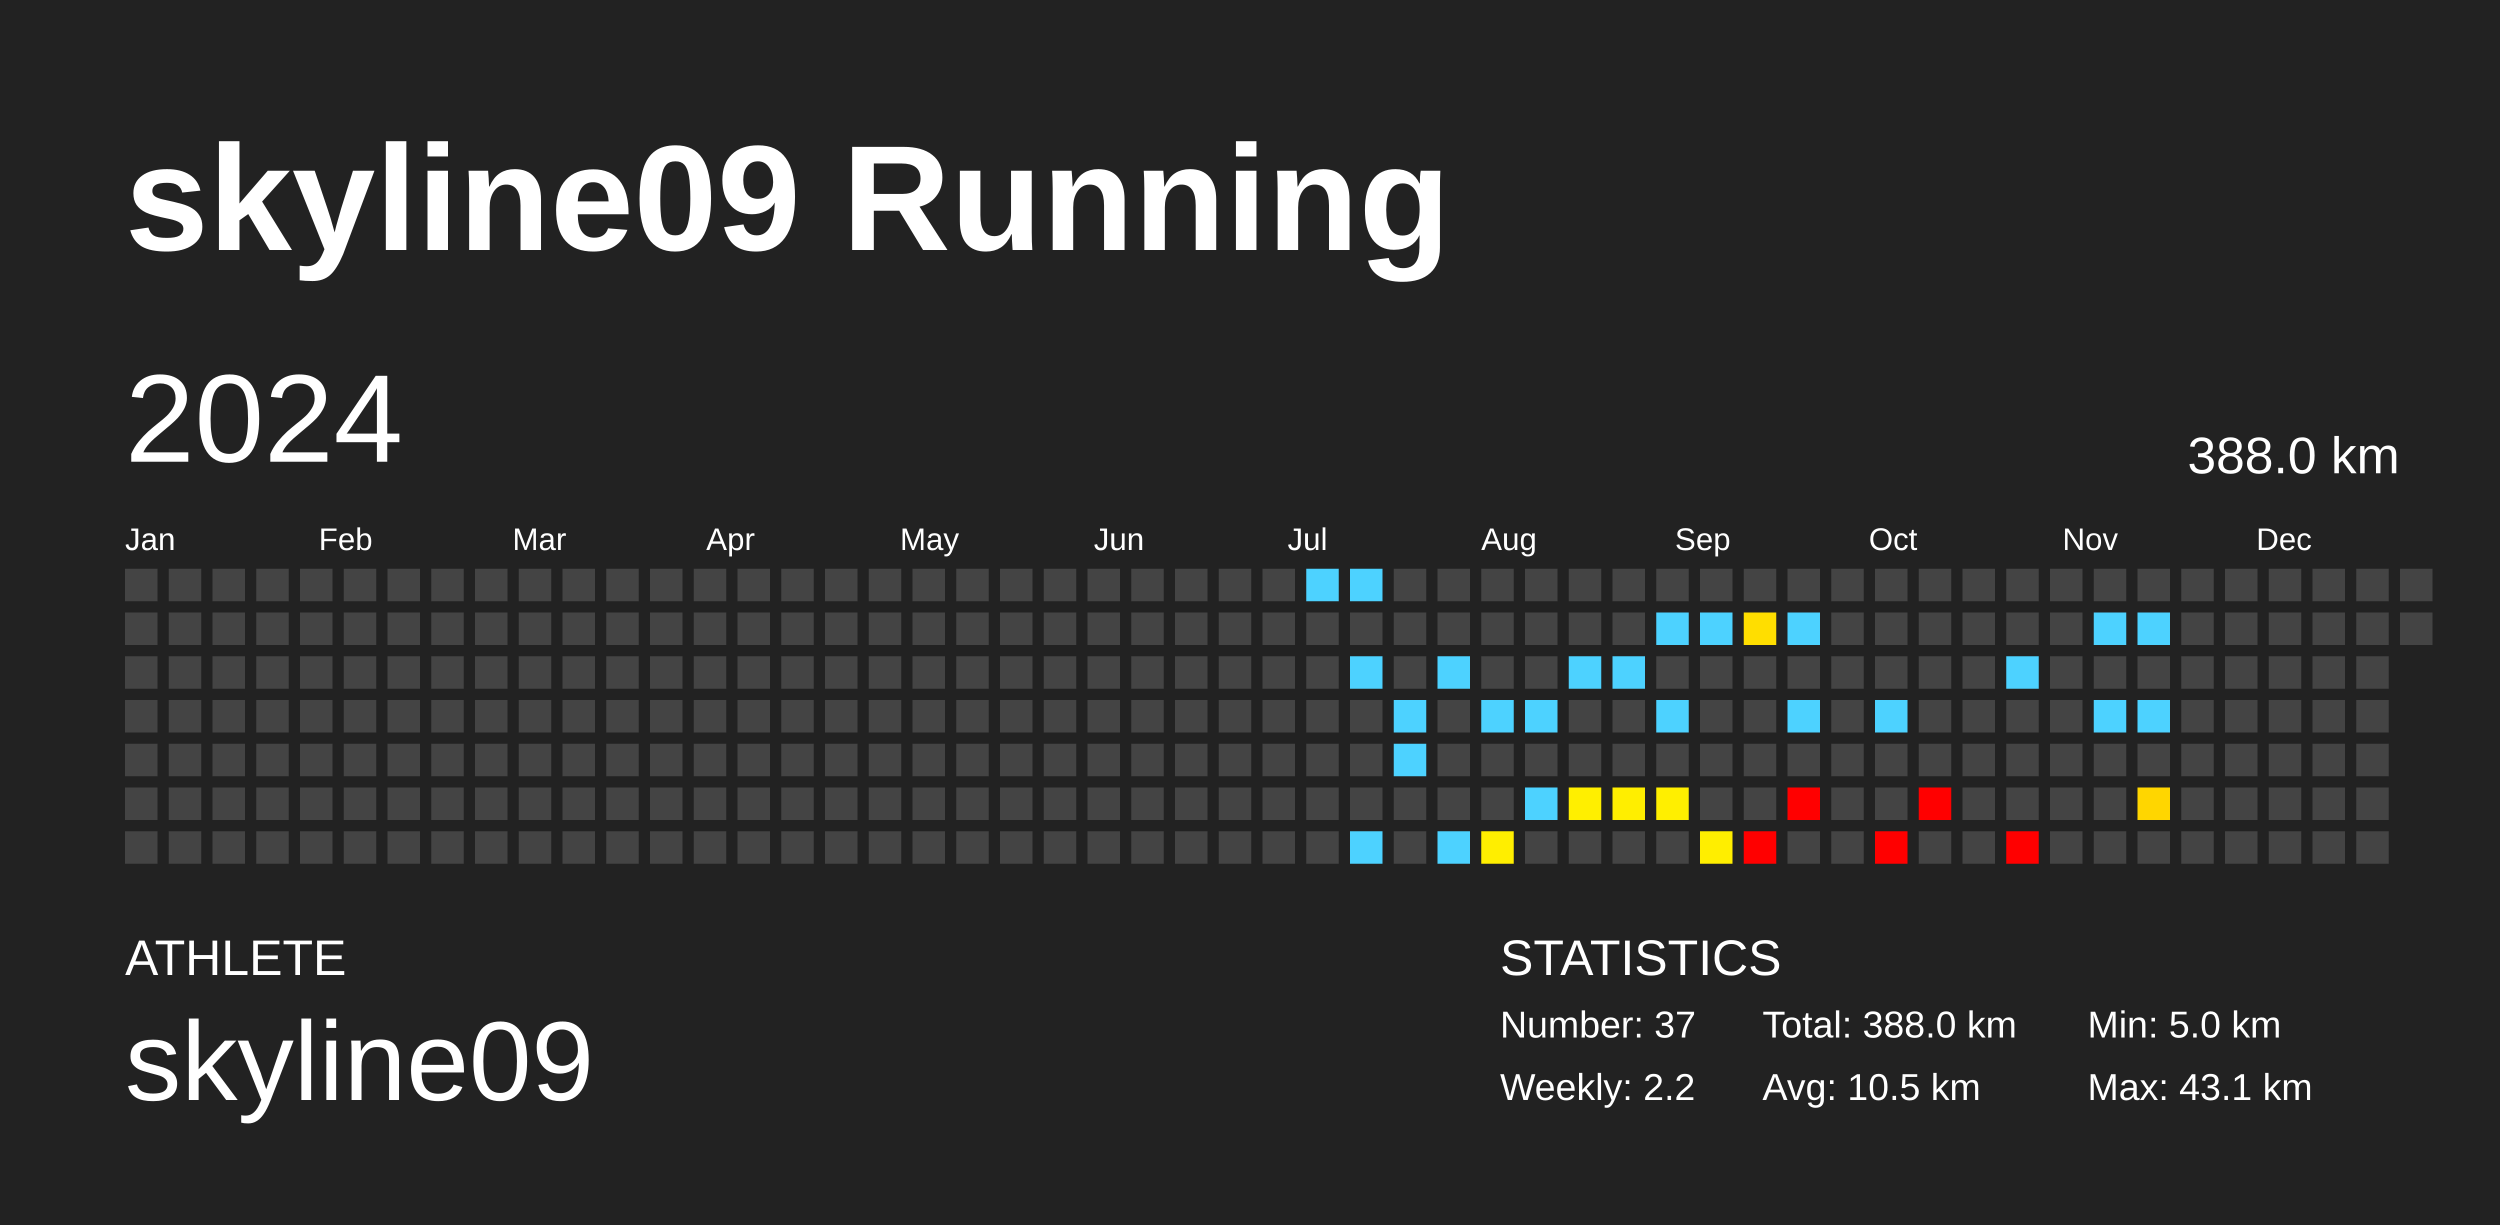
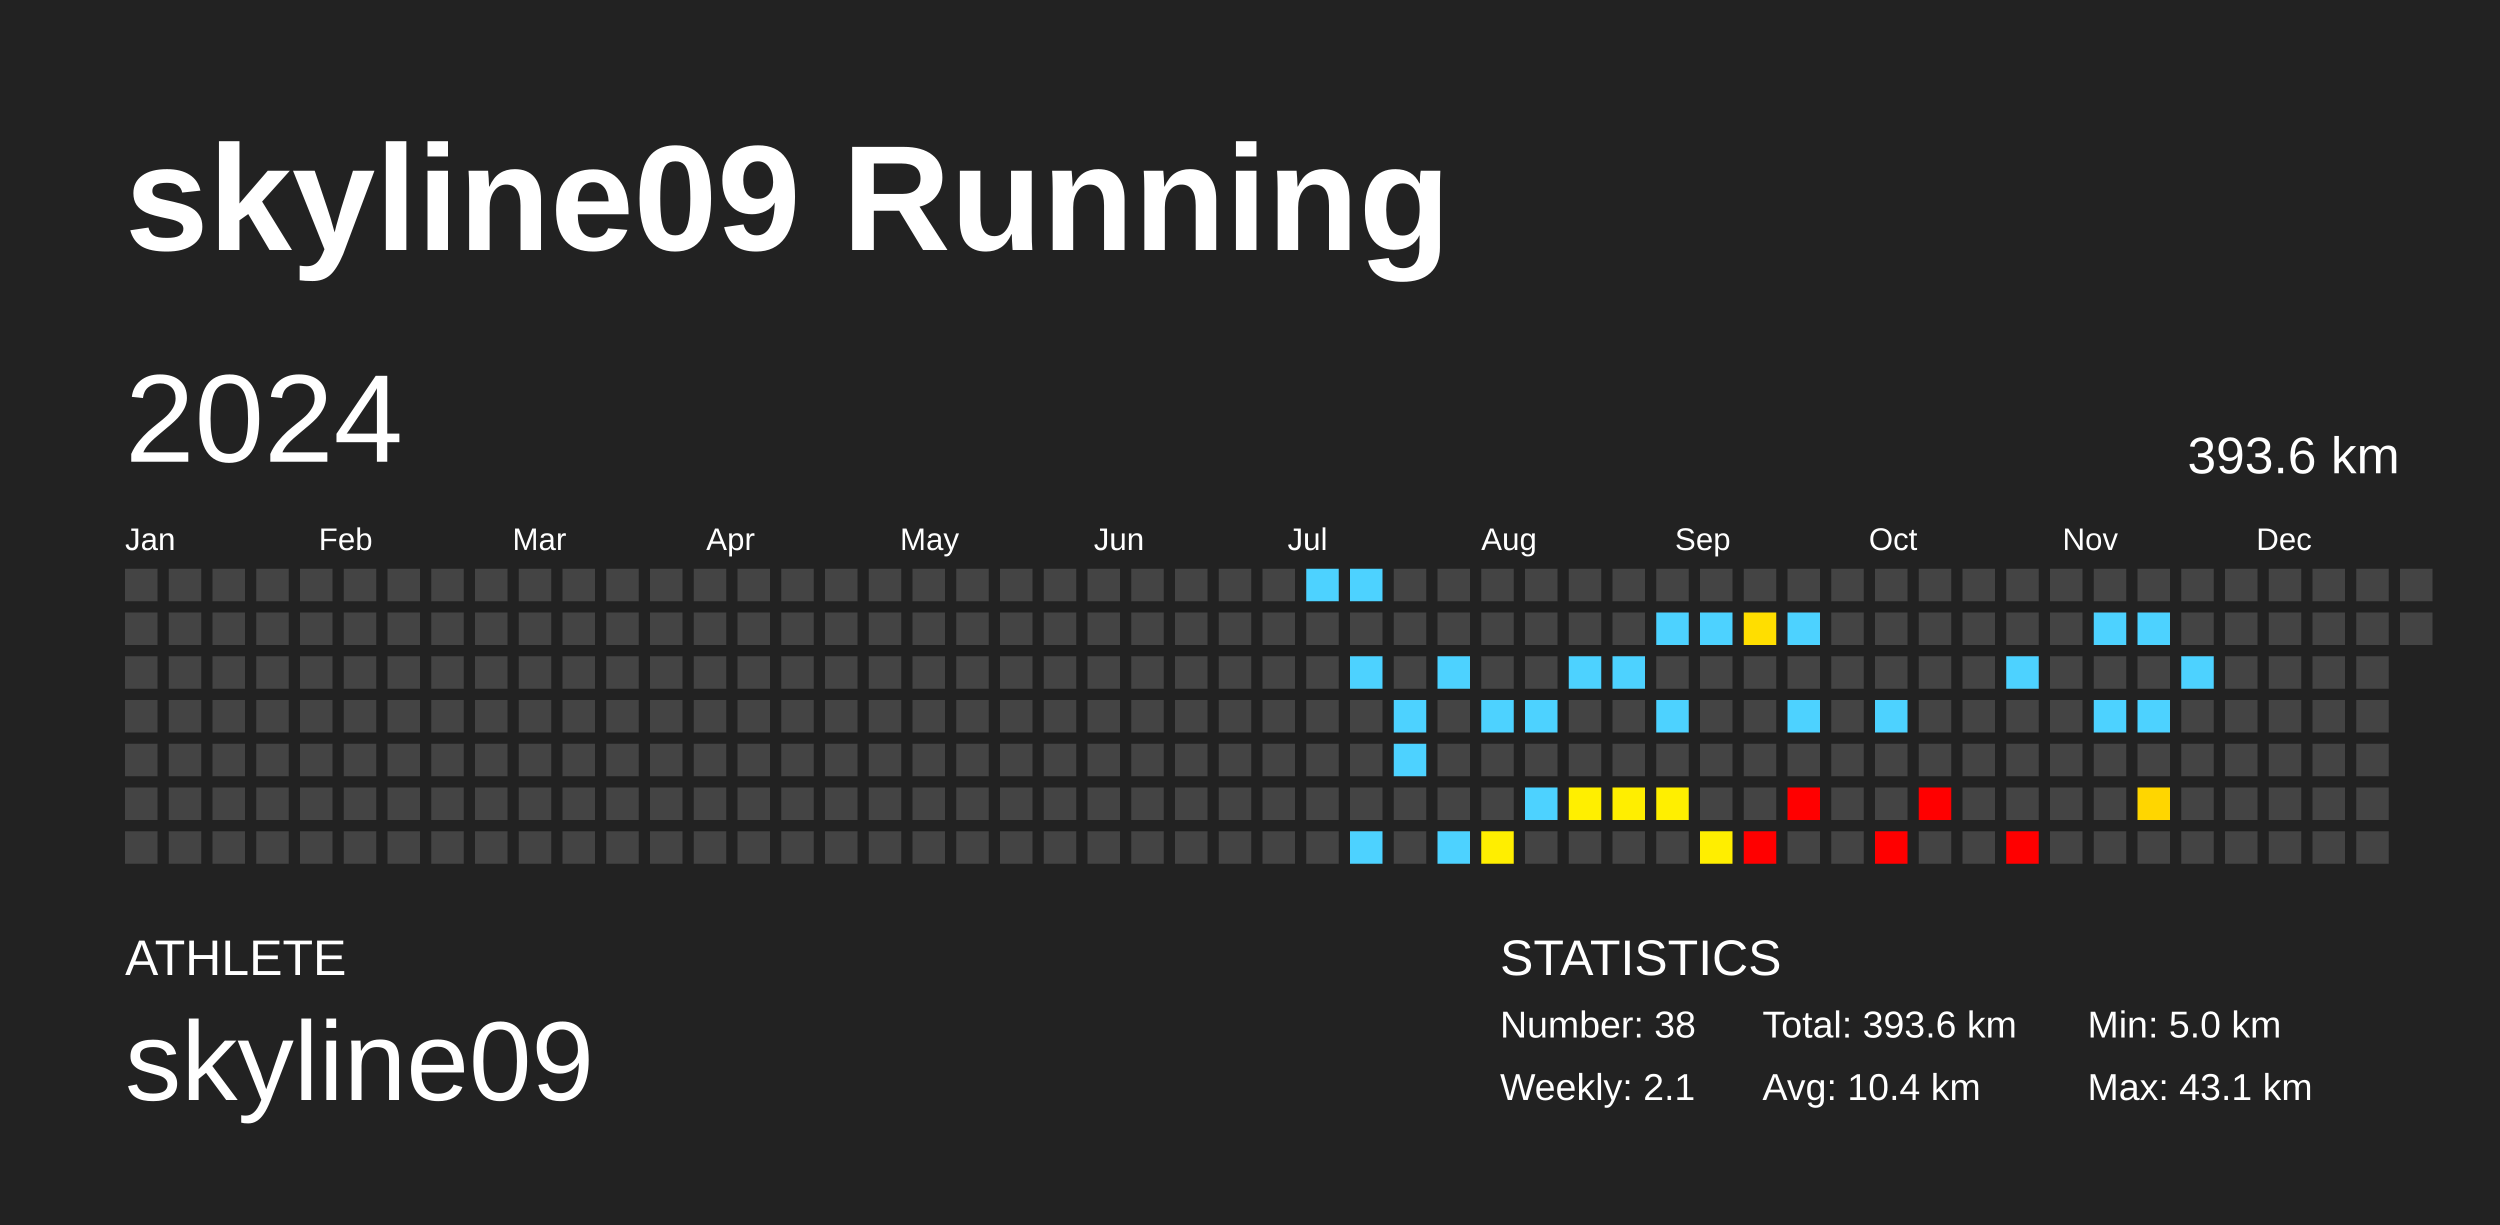
<svg xmlns="http://www.w3.org/2000/svg" baseProfile="full" height="98mm" version="1.1" viewBox="0,0,200,98" width="200mm">
  <defs />
  <rect fill="#222222" height="98" width="200" x="0" y="0" />
  <text fill="#FFFFFF" style="font-size:12px; font-family:Arial; font-weight:bold;" x="10" y="20">skyline09 Running</text>
  <text fill="#FFFFFF" style="font-size:4px; font-family:Arial" x="10" y="78">ATHLETE</text>
  <text fill="#FFFFFF" style="font-size:9px; font-family:Arial" x="10" y="88">skyline09</text>
  <text fill="#FFFFFF" style="font-size:4px; font-family:Arial" x="120" y="78">STATISTICS</text>
-   <text fill="#FFFFFF" style="font-size:3px; font-family:Arial" x="120" y="83">Number: 37</text>
-   <text fill="#FFFFFF" style="font-size:3px; font-family:Arial" x="120" y="88">Weekly: 2.2</text>
-   <text fill="#FFFFFF" style="font-size:3px; font-family:Arial" x="141" y="83">Total: 388.0 km</text>
-   <text fill="#FFFFFF" style="font-size:3px; font-family:Arial" x="141" y="88">Avg: 10.5 km</text>
+   <text fill="#FFFFFF" style="font-size:3px; font-family:Arial" x="120" y="83">Number: 38</text>
+   <text fill="#FFFFFF" style="font-size:3px; font-family:Arial" x="120" y="88">Weekly: 2.1</text>
+   <text fill="#FFFFFF" style="font-size:3px; font-family:Arial" x="141" y="83">Total: 393.6 km</text>
+   <text fill="#FFFFFF" style="font-size:3px; font-family:Arial" x="141" y="88">Avg: 10.4 km</text>
  <text fill="#FFFFFF" style="font-size:3px; font-family:Arial" x="167" y="83">Min: 5.0 km</text>
  <text fill="#FFFFFF" style="font-size:3px; font-family:Arial" x="167" y="88">Max: 43.1 km</text>
  <text dominant-baseline="hanging" fill="#FFFFFF" style="font-size:10.0px; font-family:Arial;" x="10" y="30">2024</text>
-   <text dominant-baseline="hanging" fill="#FFFFFF" style="font-size:4.125px; font-family:Arial;" x="175" y="35">388.0 km</text>
+   <text dominant-baseline="hanging" fill="#FFFFFF" style="font-size:4.125px; font-family:Arial;" x="175" y="35">393.6 km</text>
  <text fill="#FFFFFF" style="font-size:2.5px; font-family:Arial" x="10.0" y="44">Jan</text>
  <text fill="#FFFFFF" style="font-size:2.5px; font-family:Arial" x="25.5" y="44">Feb</text>
  <text fill="#FFFFFF" style="font-size:2.5px; font-family:Arial" x="41.0" y="44">Mar</text>
  <text fill="#FFFFFF" style="font-size:2.5px; font-family:Arial" x="56.5" y="44">Apr</text>
  <text fill="#FFFFFF" style="font-size:2.5px; font-family:Arial" x="72.0" y="44">May</text>
  <text fill="#FFFFFF" style="font-size:2.5px; font-family:Arial" x="87.5" y="44">Jun</text>
  <text fill="#FFFFFF" style="font-size:2.5px; font-family:Arial" x="103.0" y="44">Jul</text>
  <text fill="#FFFFFF" style="font-size:2.5px; font-family:Arial" x="118.5" y="44">Aug</text>
  <text fill="#FFFFFF" style="font-size:2.5px; font-family:Arial" x="134.0" y="44">Sep</text>
  <text fill="#FFFFFF" style="font-size:2.5px; font-family:Arial" x="149.5" y="44">Oct</text>
  <text fill="#FFFFFF" style="font-size:2.5px; font-family:Arial" x="165.0" y="44">Nov</text>
  <text fill="#FFFFFF" style="font-size:2.5px; font-family:Arial" x="180.5" y="44">Dec</text>
  <rect fill="#444444" height="2.6" width="2.6" x="10.0" y="45.5" />
  <rect fill="#444444" height="2.6" width="2.6" x="10.0" y="49.0" />
  <rect fill="#444444" height="2.6" width="2.6" x="10.0" y="52.5" />
  <rect fill="#444444" height="2.6" width="2.6" x="10.0" y="56.0" />
  <rect fill="#444444" height="2.6" width="2.6" x="10.0" y="59.5" />
  <rect fill="#444444" height="2.6" width="2.6" x="10.0" y="63.0" />
  <rect fill="#444444" height="2.6" width="2.6" x="10.0" y="66.5" />
  <rect fill="#444444" height="2.6" width="2.6" x="13.5" y="45.5" />
  <rect fill="#444444" height="2.6" width="2.6" x="13.5" y="49.0" />
  <rect fill="#444444" height="2.6" width="2.6" x="13.5" y="52.5" />
  <rect fill="#444444" height="2.6" width="2.6" x="13.5" y="56.0" />
  <rect fill="#444444" height="2.6" width="2.6" x="13.5" y="59.5" />
  <rect fill="#444444" height="2.6" width="2.6" x="13.5" y="63.0" />
  <rect fill="#444444" height="2.6" width="2.6" x="13.5" y="66.5" />
  <rect fill="#444444" height="2.6" width="2.6" x="17.0" y="45.5" />
  <rect fill="#444444" height="2.6" width="2.6" x="17.0" y="49.0" />
  <rect fill="#444444" height="2.6" width="2.6" x="17.0" y="52.5" />
  <rect fill="#444444" height="2.6" width="2.6" x="17.0" y="56.0" />
  <rect fill="#444444" height="2.6" width="2.6" x="17.0" y="59.5" />
  <rect fill="#444444" height="2.6" width="2.6" x="17.0" y="63.0" />
  <rect fill="#444444" height="2.6" width="2.6" x="17.0" y="66.5" />
  <rect fill="#444444" height="2.6" width="2.6" x="20.5" y="45.5" />
  <rect fill="#444444" height="2.6" width="2.6" x="20.5" y="49.0" />
  <rect fill="#444444" height="2.6" width="2.6" x="20.5" y="52.5" />
  <rect fill="#444444" height="2.6" width="2.6" x="20.5" y="56.0" />
  <rect fill="#444444" height="2.6" width="2.6" x="20.5" y="59.5" />
  <rect fill="#444444" height="2.6" width="2.6" x="20.5" y="63.0" />
  <rect fill="#444444" height="2.6" width="2.6" x="20.5" y="66.5" />
  <rect fill="#444444" height="2.6" width="2.6" x="24.0" y="45.5" />
  <rect fill="#444444" height="2.6" width="2.6" x="24.0" y="49.0" />
  <rect fill="#444444" height="2.6" width="2.6" x="24.0" y="52.5" />
  <rect fill="#444444" height="2.6" width="2.6" x="24.0" y="56.0" />
  <rect fill="#444444" height="2.6" width="2.6" x="24.0" y="59.5" />
  <rect fill="#444444" height="2.6" width="2.6" x="24.0" y="63.0" />
  <rect fill="#444444" height="2.6" width="2.6" x="24.0" y="66.5" />
  <rect fill="#444444" height="2.6" width="2.6" x="27.5" y="45.5" />
  <rect fill="#444444" height="2.6" width="2.6" x="27.5" y="49.0" />
  <rect fill="#444444" height="2.6" width="2.6" x="27.5" y="52.5" />
  <rect fill="#444444" height="2.6" width="2.6" x="27.5" y="56.0" />
  <rect fill="#444444" height="2.6" width="2.6" x="27.5" y="59.5" />
  <rect fill="#444444" height="2.6" width="2.6" x="27.5" y="63.0" />
  <rect fill="#444444" height="2.6" width="2.6" x="27.5" y="66.5" />
  <rect fill="#444444" height="2.6" width="2.6" x="31.0" y="45.5" />
  <rect fill="#444444" height="2.6" width="2.6" x="31.0" y="49.0" />
  <rect fill="#444444" height="2.6" width="2.6" x="31.0" y="52.5" />
  <rect fill="#444444" height="2.6" width="2.6" x="31.0" y="56.0" />
  <rect fill="#444444" height="2.6" width="2.6" x="31.0" y="59.5" />
  <rect fill="#444444" height="2.6" width="2.6" x="31.0" y="63.0" />
  <rect fill="#444444" height="2.6" width="2.6" x="31.0" y="66.5" />
  <rect fill="#444444" height="2.6" width="2.6" x="34.5" y="45.5" />
  <rect fill="#444444" height="2.6" width="2.6" x="34.5" y="49.0" />
  <rect fill="#444444" height="2.6" width="2.6" x="34.5" y="52.5" />
  <rect fill="#444444" height="2.6" width="2.6" x="34.5" y="56.0" />
  <rect fill="#444444" height="2.6" width="2.6" x="34.5" y="59.5" />
  <rect fill="#444444" height="2.6" width="2.6" x="34.5" y="63.0" />
  <rect fill="#444444" height="2.6" width="2.6" x="34.5" y="66.5" />
  <rect fill="#444444" height="2.6" width="2.6" x="38.0" y="45.5" />
  <rect fill="#444444" height="2.6" width="2.6" x="38.0" y="49.0" />
  <rect fill="#444444" height="2.6" width="2.6" x="38.0" y="52.5" />
  <rect fill="#444444" height="2.6" width="2.6" x="38.0" y="56.0" />
  <rect fill="#444444" height="2.6" width="2.6" x="38.0" y="59.5" />
  <rect fill="#444444" height="2.6" width="2.6" x="38.0" y="63.0" />
  <rect fill="#444444" height="2.6" width="2.6" x="38.0" y="66.5" />
  <rect fill="#444444" height="2.6" width="2.6" x="41.5" y="45.5" />
  <rect fill="#444444" height="2.6" width="2.6" x="41.5" y="49.0" />
  <rect fill="#444444" height="2.6" width="2.6" x="41.5" y="52.5" />
  <rect fill="#444444" height="2.6" width="2.6" x="41.5" y="56.0" />
  <rect fill="#444444" height="2.6" width="2.6" x="41.5" y="59.5" />
  <rect fill="#444444" height="2.6" width="2.6" x="41.5" y="63.0" />
  <rect fill="#444444" height="2.6" width="2.6" x="41.5" y="66.5" />
  <rect fill="#444444" height="2.6" width="2.6" x="45.0" y="45.5" />
  <rect fill="#444444" height="2.6" width="2.6" x="45.0" y="49.0" />
  <rect fill="#444444" height="2.6" width="2.6" x="45.0" y="52.5" />
  <rect fill="#444444" height="2.6" width="2.6" x="45.0" y="56.0" />
  <rect fill="#444444" height="2.6" width="2.6" x="45.0" y="59.5" />
  <rect fill="#444444" height="2.6" width="2.6" x="45.0" y="63.0" />
  <rect fill="#444444" height="2.6" width="2.6" x="45.0" y="66.5" />
  <rect fill="#444444" height="2.6" width="2.6" x="48.5" y="45.5" />
  <rect fill="#444444" height="2.6" width="2.6" x="48.5" y="49.0" />
  <rect fill="#444444" height="2.6" width="2.6" x="48.5" y="52.5" />
  <rect fill="#444444" height="2.6" width="2.6" x="48.5" y="56.0" />
  <rect fill="#444444" height="2.6" width="2.6" x="48.5" y="59.5" />
  <rect fill="#444444" height="2.6" width="2.6" x="48.5" y="63.0" />
  <rect fill="#444444" height="2.6" width="2.6" x="48.5" y="66.5" />
  <rect fill="#444444" height="2.6" width="2.6" x="52.0" y="45.5" />
  <rect fill="#444444" height="2.6" width="2.6" x="52.0" y="49.0" />
  <rect fill="#444444" height="2.6" width="2.6" x="52.0" y="52.5" />
  <rect fill="#444444" height="2.6" width="2.6" x="52.0" y="56.0" />
  <rect fill="#444444" height="2.6" width="2.6" x="52.0" y="59.5" />
  <rect fill="#444444" height="2.6" width="2.6" x="52.0" y="63.0" />
  <rect fill="#444444" height="2.6" width="2.6" x="52.0" y="66.5" />
  <rect fill="#444444" height="2.6" width="2.6" x="55.5" y="45.5" />
  <rect fill="#444444" height="2.6" width="2.6" x="55.5" y="49.0" />
  <rect fill="#444444" height="2.6" width="2.6" x="55.5" y="52.5" />
  <rect fill="#444444" height="2.6" width="2.6" x="55.5" y="56.0" />
  <rect fill="#444444" height="2.6" width="2.6" x="55.5" y="59.5" />
  <rect fill="#444444" height="2.6" width="2.6" x="55.5" y="63.0" />
  <rect fill="#444444" height="2.6" width="2.6" x="55.5" y="66.5" />
  <rect fill="#444444" height="2.6" width="2.6" x="59.0" y="45.5" />
  <rect fill="#444444" height="2.6" width="2.6" x="59.0" y="49.0" />
  <rect fill="#444444" height="2.6" width="2.6" x="59.0" y="52.5" />
  <rect fill="#444444" height="2.6" width="2.6" x="59.0" y="56.0" />
  <rect fill="#444444" height="2.6" width="2.6" x="59.0" y="59.5" />
  <rect fill="#444444" height="2.6" width="2.6" x="59.0" y="63.0" />
  <rect fill="#444444" height="2.6" width="2.6" x="59.0" y="66.5" />
  <rect fill="#444444" height="2.6" width="2.6" x="62.5" y="45.5" />
  <rect fill="#444444" height="2.6" width="2.6" x="62.5" y="49.0" />
  <rect fill="#444444" height="2.6" width="2.6" x="62.5" y="52.5" />
  <rect fill="#444444" height="2.6" width="2.6" x="62.5" y="56.0" />
  <rect fill="#444444" height="2.6" width="2.6" x="62.5" y="59.5" />
  <rect fill="#444444" height="2.6" width="2.6" x="62.5" y="63.0" />
  <rect fill="#444444" height="2.6" width="2.6" x="62.5" y="66.5" />
  <rect fill="#444444" height="2.6" width="2.6" x="66.0" y="45.5" />
  <rect fill="#444444" height="2.6" width="2.6" x="66.0" y="49.0" />
  <rect fill="#444444" height="2.6" width="2.6" x="66.0" y="52.5" />
  <rect fill="#444444" height="2.6" width="2.6" x="66.0" y="56.0" />
  <rect fill="#444444" height="2.6" width="2.6" x="66.0" y="59.5" />
  <rect fill="#444444" height="2.6" width="2.6" x="66.0" y="63.0" />
  <rect fill="#444444" height="2.6" width="2.6" x="66.0" y="66.5" />
  <rect fill="#444444" height="2.6" width="2.6" x="69.5" y="45.5" />
  <rect fill="#444444" height="2.6" width="2.6" x="69.5" y="49.0" />
  <rect fill="#444444" height="2.6" width="2.6" x="69.5" y="52.5" />
  <rect fill="#444444" height="2.6" width="2.6" x="69.5" y="56.0" />
  <rect fill="#444444" height="2.6" width="2.6" x="69.5" y="59.5" />
  <rect fill="#444444" height="2.6" width="2.6" x="69.5" y="63.0" />
  <rect fill="#444444" height="2.6" width="2.6" x="69.5" y="66.5" />
  <rect fill="#444444" height="2.6" width="2.6" x="73.0" y="45.5" />
  <rect fill="#444444" height="2.6" width="2.6" x="73.0" y="49.0" />
  <rect fill="#444444" height="2.6" width="2.6" x="73.0" y="52.5" />
  <rect fill="#444444" height="2.6" width="2.6" x="73.0" y="56.0" />
  <rect fill="#444444" height="2.6" width="2.6" x="73.0" y="59.5" />
  <rect fill="#444444" height="2.6" width="2.6" x="73.0" y="63.0" />
  <rect fill="#444444" height="2.6" width="2.6" x="73.0" y="66.5" />
  <rect fill="#444444" height="2.6" width="2.6" x="76.5" y="45.5" />
  <rect fill="#444444" height="2.6" width="2.6" x="76.5" y="49.0" />
  <rect fill="#444444" height="2.6" width="2.6" x="76.5" y="52.5" />
  <rect fill="#444444" height="2.6" width="2.6" x="76.5" y="56.0" />
  <rect fill="#444444" height="2.6" width="2.6" x="76.5" y="59.5" />
  <rect fill="#444444" height="2.6" width="2.6" x="76.5" y="63.0" />
  <rect fill="#444444" height="2.6" width="2.6" x="76.5" y="66.5" />
  <rect fill="#444444" height="2.6" width="2.6" x="80.0" y="45.5" />
  <rect fill="#444444" height="2.6" width="2.6" x="80.0" y="49.0" />
  <rect fill="#444444" height="2.6" width="2.6" x="80.0" y="52.5" />
  <rect fill="#444444" height="2.6" width="2.6" x="80.0" y="56.0" />
  <rect fill="#444444" height="2.6" width="2.6" x="80.0" y="59.5" />
  <rect fill="#444444" height="2.6" width="2.6" x="80.0" y="63.0" />
  <rect fill="#444444" height="2.6" width="2.6" x="80.0" y="66.5" />
  <rect fill="#444444" height="2.6" width="2.6" x="83.5" y="45.5" />
  <rect fill="#444444" height="2.6" width="2.6" x="83.5" y="49.0" />
  <rect fill="#444444" height="2.6" width="2.6" x="83.5" y="52.5" />
  <rect fill="#444444" height="2.6" width="2.6" x="83.5" y="56.0" />
  <rect fill="#444444" height="2.6" width="2.6" x="83.5" y="59.5" />
  <rect fill="#444444" height="2.6" width="2.6" x="83.5" y="63.0" />
  <rect fill="#444444" height="2.6" width="2.6" x="83.5" y="66.5" />
  <rect fill="#444444" height="2.6" width="2.6" x="87.0" y="45.5" />
  <rect fill="#444444" height="2.6" width="2.6" x="87.0" y="49.0" />
  <rect fill="#444444" height="2.6" width="2.6" x="87.0" y="52.5" />
  <rect fill="#444444" height="2.6" width="2.6" x="87.0" y="56.0" />
  <rect fill="#444444" height="2.6" width="2.6" x="87.0" y="59.5" />
  <rect fill="#444444" height="2.6" width="2.6" x="87.0" y="63.0" />
  <rect fill="#444444" height="2.6" width="2.6" x="87.0" y="66.5" />
  <rect fill="#444444" height="2.6" width="2.6" x="90.5" y="45.5" />
  <rect fill="#444444" height="2.6" width="2.6" x="90.5" y="49.0" />
  <rect fill="#444444" height="2.6" width="2.6" x="90.5" y="52.5" />
  <rect fill="#444444" height="2.6" width="2.6" x="90.5" y="56.0" />
  <rect fill="#444444" height="2.6" width="2.6" x="90.5" y="59.5" />
  <rect fill="#444444" height="2.6" width="2.6" x="90.5" y="63.0" />
  <rect fill="#444444" height="2.6" width="2.6" x="90.5" y="66.5" />
  <rect fill="#444444" height="2.6" width="2.6" x="94.0" y="45.5" />
  <rect fill="#444444" height="2.6" width="2.6" x="94.0" y="49.0" />
  <rect fill="#444444" height="2.6" width="2.6" x="94.0" y="52.5" />
  <rect fill="#444444" height="2.6" width="2.6" x="94.0" y="56.0" />
  <rect fill="#444444" height="2.6" width="2.6" x="94.0" y="59.5" />
  <rect fill="#444444" height="2.6" width="2.6" x="94.0" y="63.0" />
  <rect fill="#444444" height="2.6" width="2.6" x="94.0" y="66.5" />
  <rect fill="#444444" height="2.6" width="2.6" x="97.5" y="45.5" />
  <rect fill="#444444" height="2.6" width="2.6" x="97.5" y="49.0" />
  <rect fill="#444444" height="2.6" width="2.6" x="97.5" y="52.5" />
  <rect fill="#444444" height="2.6" width="2.6" x="97.5" y="56.0" />
  <rect fill="#444444" height="2.6" width="2.6" x="97.5" y="59.5" />
  <rect fill="#444444" height="2.6" width="2.6" x="97.5" y="63.0" />
  <rect fill="#444444" height="2.6" width="2.6" x="97.5" y="66.5" />
  <rect fill="#444444" height="2.6" width="2.6" x="101.0" y="45.5" />
  <rect fill="#444444" height="2.6" width="2.6" x="101.0" y="49.0" />
  <rect fill="#444444" height="2.6" width="2.6" x="101.0" y="52.5" />
  <rect fill="#444444" height="2.6" width="2.6" x="101.0" y="56.0" />
  <rect fill="#444444" height="2.6" width="2.6" x="101.0" y="59.5" />
  <rect fill="#444444" height="2.6" width="2.6" x="101.0" y="63.0" />
  <rect fill="#444444" height="2.6" width="2.6" x="101.0" y="66.5" />
  <rect fill="#4dd2ff" height="2.6" width="2.6" x="104.5" y="45.5" />
  <rect fill="#444444" height="2.6" width="2.6" x="104.5" y="49.0" />
  <rect fill="#444444" height="2.6" width="2.6" x="104.5" y="52.5" />
  <rect fill="#444444" height="2.6" width="2.6" x="104.5" y="56.0" />
  <rect fill="#444444" height="2.6" width="2.6" x="104.5" y="59.5" />
  <rect fill="#444444" height="2.6" width="2.6" x="104.5" y="63.0" />
  <rect fill="#444444" height="2.6" width="2.6" x="104.5" y="66.5" />
  <rect fill="#4dd2ff" height="2.6" width="2.6" x="108.0" y="45.5" />
  <rect fill="#444444" height="2.6" width="2.6" x="108.0" y="49.0" />
  <rect fill="#4dd2ff" height="2.6" width="2.6" x="108.0" y="52.5" />
  <rect fill="#444444" height="2.6" width="2.6" x="108.0" y="56.0" />
  <rect fill="#444444" height="2.6" width="2.6" x="108.0" y="59.5" />
  <rect fill="#444444" height="2.6" width="2.6" x="108.0" y="63.0" />
  <rect fill="#4dd2ff" height="2.6" width="2.6" x="108.0" y="66.5" />
  <rect fill="#444444" height="2.6" width="2.6" x="111.5" y="45.5" />
  <rect fill="#444444" height="2.6" width="2.6" x="111.5" y="49.0" />
  <rect fill="#444444" height="2.6" width="2.6" x="111.5" y="52.5" />
  <rect fill="#4dd2ff" height="2.6" width="2.6" x="111.5" y="56.0" />
  <rect fill="#4dd2ff" height="2.6" width="2.6" x="111.5" y="59.5" />
  <rect fill="#444444" height="2.6" width="2.6" x="111.5" y="63.0" />
  <rect fill="#444444" height="2.6" width="2.6" x="111.5" y="66.5" />
  <rect fill="#444444" height="2.6" width="2.6" x="115.0" y="45.5" />
  <rect fill="#444444" height="2.6" width="2.6" x="115.0" y="49.0" />
  <rect fill="#4dd2ff" height="2.6" width="2.6" x="115.0" y="52.5" />
  <rect fill="#444444" height="2.6" width="2.6" x="115.0" y="56.0" />
  <rect fill="#444444" height="2.6" width="2.6" x="115.0" y="59.5" />
  <rect fill="#444444" height="2.6" width="2.6" x="115.0" y="63.0" />
  <rect fill="#4dd2ff" height="2.6" width="2.6" x="115.0" y="66.5" />
  <rect fill="#444444" height="2.6" width="2.6" x="118.5" y="45.5" />
  <rect fill="#444444" height="2.6" width="2.6" x="118.5" y="49.0" />
  <rect fill="#444444" height="2.6" width="2.6" x="118.5" y="52.5" />
  <rect fill="#4dd2ff" height="2.6" width="2.6" x="118.5" y="56.0" />
  <rect fill="#444444" height="2.6" width="2.6" x="118.5" y="59.5" />
  <rect fill="#444444" height="2.6" width="2.6" x="118.5" y="63.0" />
  <rect fill="#ffee00" height="2.6" width="2.6" x="118.5" y="66.5" />
  <rect fill="#444444" height="2.6" width="2.6" x="122.0" y="45.5" />
  <rect fill="#444444" height="2.6" width="2.6" x="122.0" y="49.0" />
  <rect fill="#444444" height="2.6" width="2.6" x="122.0" y="52.5" />
  <rect fill="#4dd2ff" height="2.6" width="2.6" x="122.0" y="56.0" />
  <rect fill="#444444" height="2.6" width="2.6" x="122.0" y="59.5" />
  <rect fill="#4dd2ff" height="2.6" width="2.6" x="122.0" y="63.0" />
  <rect fill="#444444" height="2.6" width="2.6" x="122.0" y="66.5" />
  <rect fill="#444444" height="2.6" width="2.6" x="125.5" y="45.5" />
  <rect fill="#444444" height="2.6" width="2.6" x="125.5" y="49.0" />
  <rect fill="#4dd2ff" height="2.6" width="2.6" x="125.5" y="52.5" />
  <rect fill="#444444" height="2.6" width="2.6" x="125.5" y="56.0" />
  <rect fill="#444444" height="2.6" width="2.6" x="125.5" y="59.5" />
  <rect fill="#ffef00" height="2.6" width="2.6" x="125.5" y="63.0" />
  <rect fill="#444444" height="2.6" width="2.6" x="125.5" y="66.5" />
  <rect fill="#444444" height="2.6" width="2.6" x="129.0" y="45.5" />
  <rect fill="#444444" height="2.6" width="2.6" x="129.0" y="49.0" />
  <rect fill="#4dd2ff" height="2.6" width="2.6" x="129.0" y="52.5" />
  <rect fill="#444444" height="2.6" width="2.6" x="129.0" y="56.0" />
  <rect fill="#444444" height="2.6" width="2.6" x="129.0" y="59.5" />
  <rect fill="#ffee00" height="2.6" width="2.6" x="129.0" y="63.0" />
  <rect fill="#444444" height="2.6" width="2.6" x="129.0" y="66.5" />
  <rect fill="#444444" height="2.6" width="2.6" x="132.5" y="45.5" />
  <rect fill="#4dd2ff" height="2.6" width="2.6" x="132.5" y="49.0" />
  <rect fill="#444444" height="2.6" width="2.6" x="132.5" y="52.5" />
  <rect fill="#4dd2ff" height="2.6" width="2.6" x="132.5" y="56.0" />
  <rect fill="#444444" height="2.6" width="2.6" x="132.5" y="59.5" />
  <rect fill="#ffef00" height="2.6" width="2.6" x="132.5" y="63.0" />
  <rect fill="#444444" height="2.6" width="2.6" x="132.5" y="66.5" />
  <rect fill="#444444" height="2.6" width="2.6" x="136.0" y="45.5" />
  <rect fill="#4dd2ff" height="2.6" width="2.6" x="136.0" y="49.0" />
  <rect fill="#444444" height="2.6" width="2.6" x="136.0" y="52.5" />
  <rect fill="#444444" height="2.6" width="2.6" x="136.0" y="56.0" />
  <rect fill="#444444" height="2.6" width="2.6" x="136.0" y="59.5" />
  <rect fill="#444444" height="2.6" width="2.6" x="136.0" y="63.0" />
  <rect fill="#ffee00" height="2.6" width="2.6" x="136.0" y="66.5" />
  <rect fill="#444444" height="2.6" width="2.6" x="139.5" y="45.5" />
  <rect fill="#ffde00" height="2.6" width="2.6" x="139.5" y="49.0" />
  <rect fill="#444444" height="2.6" width="2.6" x="139.5" y="52.5" />
  <rect fill="#444444" height="2.6" width="2.6" x="139.5" y="56.0" />
  <rect fill="#444444" height="2.6" width="2.6" x="139.5" y="59.5" />
  <rect fill="#444444" height="2.6" width="2.6" x="139.5" y="63.0" />
  <rect fill="red" height="2.6" width="2.6" x="139.5" y="66.5" />
  <rect fill="#444444" height="2.6" width="2.6" x="143.0" y="45.5" />
  <rect fill="#4dd2ff" height="2.6" width="2.6" x="143.0" y="49.0" />
  <rect fill="#444444" height="2.6" width="2.6" x="143.0" y="52.5" />
  <rect fill="#4dd2ff" height="2.6" width="2.6" x="143.0" y="56.0" />
  <rect fill="#444444" height="2.6" width="2.6" x="143.0" y="59.5" />
  <rect fill="red" height="2.6" width="2.6" x="143.0" y="63.0" />
  <rect fill="#444444" height="2.6" width="2.6" x="143.0" y="66.5" />
  <rect fill="#444444" height="2.6" width="2.6" x="146.5" y="45.5" />
  <rect fill="#444444" height="2.6" width="2.6" x="146.5" y="49.0" />
  <rect fill="#444444" height="2.6" width="2.6" x="146.5" y="52.5" />
  <rect fill="#444444" height="2.6" width="2.6" x="146.5" y="56.0" />
  <rect fill="#444444" height="2.6" width="2.6" x="146.5" y="59.5" />
  <rect fill="#444444" height="2.6" width="2.6" x="146.5" y="63.0" />
  <rect fill="#444444" height="2.6" width="2.6" x="146.5" y="66.5" />
  <rect fill="#444444" height="2.6" width="2.6" x="150.0" y="45.5" />
  <rect fill="#444444" height="2.6" width="2.6" x="150.0" y="49.0" />
  <rect fill="#444444" height="2.6" width="2.6" x="150.0" y="52.5" />
  <rect fill="#4dd2ff" height="2.6" width="2.6" x="150.0" y="56.0" />
  <rect fill="#444444" height="2.6" width="2.6" x="150.0" y="59.5" />
  <rect fill="#444444" height="2.6" width="2.6" x="150.0" y="63.0" />
  <rect fill="red" height="2.6" width="2.6" x="150.0" y="66.5" />
  <rect fill="#444444" height="2.6" width="2.6" x="153.5" y="45.5" />
  <rect fill="#444444" height="2.6" width="2.6" x="153.5" y="49.0" />
  <rect fill="#444444" height="2.6" width="2.6" x="153.5" y="52.5" />
  <rect fill="#444444" height="2.6" width="2.6" x="153.5" y="56.0" />
  <rect fill="#444444" height="2.6" width="2.6" x="153.5" y="59.5" />
  <rect fill="red" height="2.6" width="2.6" x="153.5" y="63.0" />
  <rect fill="#444444" height="2.6" width="2.6" x="153.5" y="66.5" />
  <rect fill="#444444" height="2.6" width="2.6" x="157.0" y="45.5" />
  <rect fill="#444444" height="2.6" width="2.6" x="157.0" y="49.0" />
  <rect fill="#444444" height="2.6" width="2.6" x="157.0" y="52.5" />
  <rect fill="#444444" height="2.6" width="2.6" x="157.0" y="56.0" />
  <rect fill="#444444" height="2.6" width="2.6" x="157.0" y="59.5" />
  <rect fill="#444444" height="2.6" width="2.6" x="157.0" y="63.0" />
  <rect fill="#444444" height="2.6" width="2.6" x="157.0" y="66.5" />
  <rect fill="#444444" height="2.6" width="2.6" x="160.5" y="45.5" />
  <rect fill="#444444" height="2.6" width="2.6" x="160.5" y="49.0" />
  <rect fill="#4dd2ff" height="2.6" width="2.6" x="160.5" y="52.5" />
  <rect fill="#444444" height="2.6" width="2.6" x="160.5" y="56.0" />
  <rect fill="#444444" height="2.6" width="2.6" x="160.5" y="59.5" />
  <rect fill="#444444" height="2.6" width="2.6" x="160.5" y="63.0" />
  <rect fill="red" height="2.6" width="2.6" x="160.5" y="66.5" />
  <rect fill="#444444" height="2.6" width="2.6" x="164.0" y="45.5" />
  <rect fill="#444444" height="2.6" width="2.6" x="164.0" y="49.0" />
  <rect fill="#444444" height="2.6" width="2.6" x="164.0" y="52.5" />
  <rect fill="#444444" height="2.6" width="2.6" x="164.0" y="56.0" />
  <rect fill="#444444" height="2.6" width="2.6" x="164.0" y="59.5" />
  <rect fill="#444444" height="2.6" width="2.6" x="164.0" y="63.0" />
  <rect fill="#444444" height="2.6" width="2.6" x="164.0" y="66.5" />
  <rect fill="#444444" height="2.6" width="2.6" x="167.5" y="45.5" />
  <rect fill="#4dd2ff" height="2.6" width="2.6" x="167.5" y="49.0" />
  <rect fill="#444444" height="2.6" width="2.6" x="167.5" y="52.5" />
  <rect fill="#4dd2ff" height="2.6" width="2.6" x="167.5" y="56.0" />
  <rect fill="#444444" height="2.6" width="2.6" x="167.5" y="59.5" />
  <rect fill="#444444" height="2.6" width="2.6" x="167.5" y="63.0" />
  <rect fill="#444444" height="2.6" width="2.6" x="167.5" y="66.5" />
  <rect fill="#444444" height="2.6" width="2.6" x="171.0" y="45.5" />
  <rect fill="#4dd2ff" height="2.6" width="2.6" x="171.0" y="49.0" />
  <rect fill="#444444" height="2.6" width="2.6" x="171.0" y="52.5" />
  <rect fill="#4dd2ff" height="2.6" width="2.6" x="171.0" y="56.0" />
  <rect fill="#444444" height="2.6" width="2.6" x="171.0" y="59.5" />
  <rect fill="#ffd600" height="2.6" width="2.6" x="171.0" y="63.0" />
  <rect fill="#444444" height="2.6" width="2.6" x="171.0" y="66.5" />
  <rect fill="#444444" height="2.6" width="2.6" x="174.5" y="45.5" />
  <rect fill="#444444" height="2.6" width="2.6" x="174.5" y="49.0" />
-   <rect fill="#444444" height="2.6" width="2.6" x="174.5" y="52.5" />
+   <rect fill="#4dd2ff" height="2.6" width="2.6" x="174.5" y="52.5" />
  <rect fill="#444444" height="2.6" width="2.6" x="174.5" y="56.0" />
  <rect fill="#444444" height="2.6" width="2.6" x="174.5" y="59.5" />
  <rect fill="#444444" height="2.6" width="2.6" x="174.5" y="63.0" />
  <rect fill="#444444" height="2.6" width="2.6" x="174.5" y="66.5" />
  <rect fill="#444444" height="2.6" width="2.6" x="178.0" y="45.5" />
  <rect fill="#444444" height="2.6" width="2.6" x="178.0" y="49.0" />
  <rect fill="#444444" height="2.6" width="2.6" x="178.0" y="52.5" />
  <rect fill="#444444" height="2.6" width="2.6" x="178.0" y="56.0" />
  <rect fill="#444444" height="2.6" width="2.6" x="178.0" y="59.5" />
  <rect fill="#444444" height="2.6" width="2.6" x="178.0" y="63.0" />
  <rect fill="#444444" height="2.6" width="2.6" x="178.0" y="66.5" />
  <rect fill="#444444" height="2.6" width="2.6" x="181.5" y="45.5" />
  <rect fill="#444444" height="2.6" width="2.6" x="181.5" y="49.0" />
  <rect fill="#444444" height="2.6" width="2.6" x="181.5" y="52.5" />
  <rect fill="#444444" height="2.6" width="2.6" x="181.5" y="56.0" />
  <rect fill="#444444" height="2.6" width="2.6" x="181.5" y="59.5" />
  <rect fill="#444444" height="2.6" width="2.6" x="181.5" y="63.0" />
  <rect fill="#444444" height="2.6" width="2.6" x="181.5" y="66.5" />
  <rect fill="#444444" height="2.6" width="2.6" x="185.0" y="45.5" />
  <rect fill="#444444" height="2.6" width="2.6" x="185.0" y="49.0" />
  <rect fill="#444444" height="2.6" width="2.6" x="185.0" y="52.5" />
  <rect fill="#444444" height="2.6" width="2.6" x="185.0" y="56.0" />
  <rect fill="#444444" height="2.6" width="2.6" x="185.0" y="59.5" />
  <rect fill="#444444" height="2.6" width="2.6" x="185.0" y="63.0" />
  <rect fill="#444444" height="2.6" width="2.6" x="185.0" y="66.5" />
  <rect fill="#444444" height="2.6" width="2.6" x="188.5" y="45.5" />
  <rect fill="#444444" height="2.6" width="2.6" x="188.5" y="49.0" />
  <rect fill="#444444" height="2.6" width="2.6" x="188.5" y="52.5" />
  <rect fill="#444444" height="2.6" width="2.6" x="188.5" y="56.0" />
  <rect fill="#444444" height="2.6" width="2.6" x="188.5" y="59.5" />
  <rect fill="#444444" height="2.6" width="2.6" x="188.5" y="63.0" />
  <rect fill="#444444" height="2.6" width="2.6" x="188.5" y="66.5" />
  <rect fill="#444444" height="2.6" width="2.6" x="192.0" y="45.5" />
  <rect fill="#444444" height="2.6" width="2.6" x="192.0" y="49.0" />
</svg>
